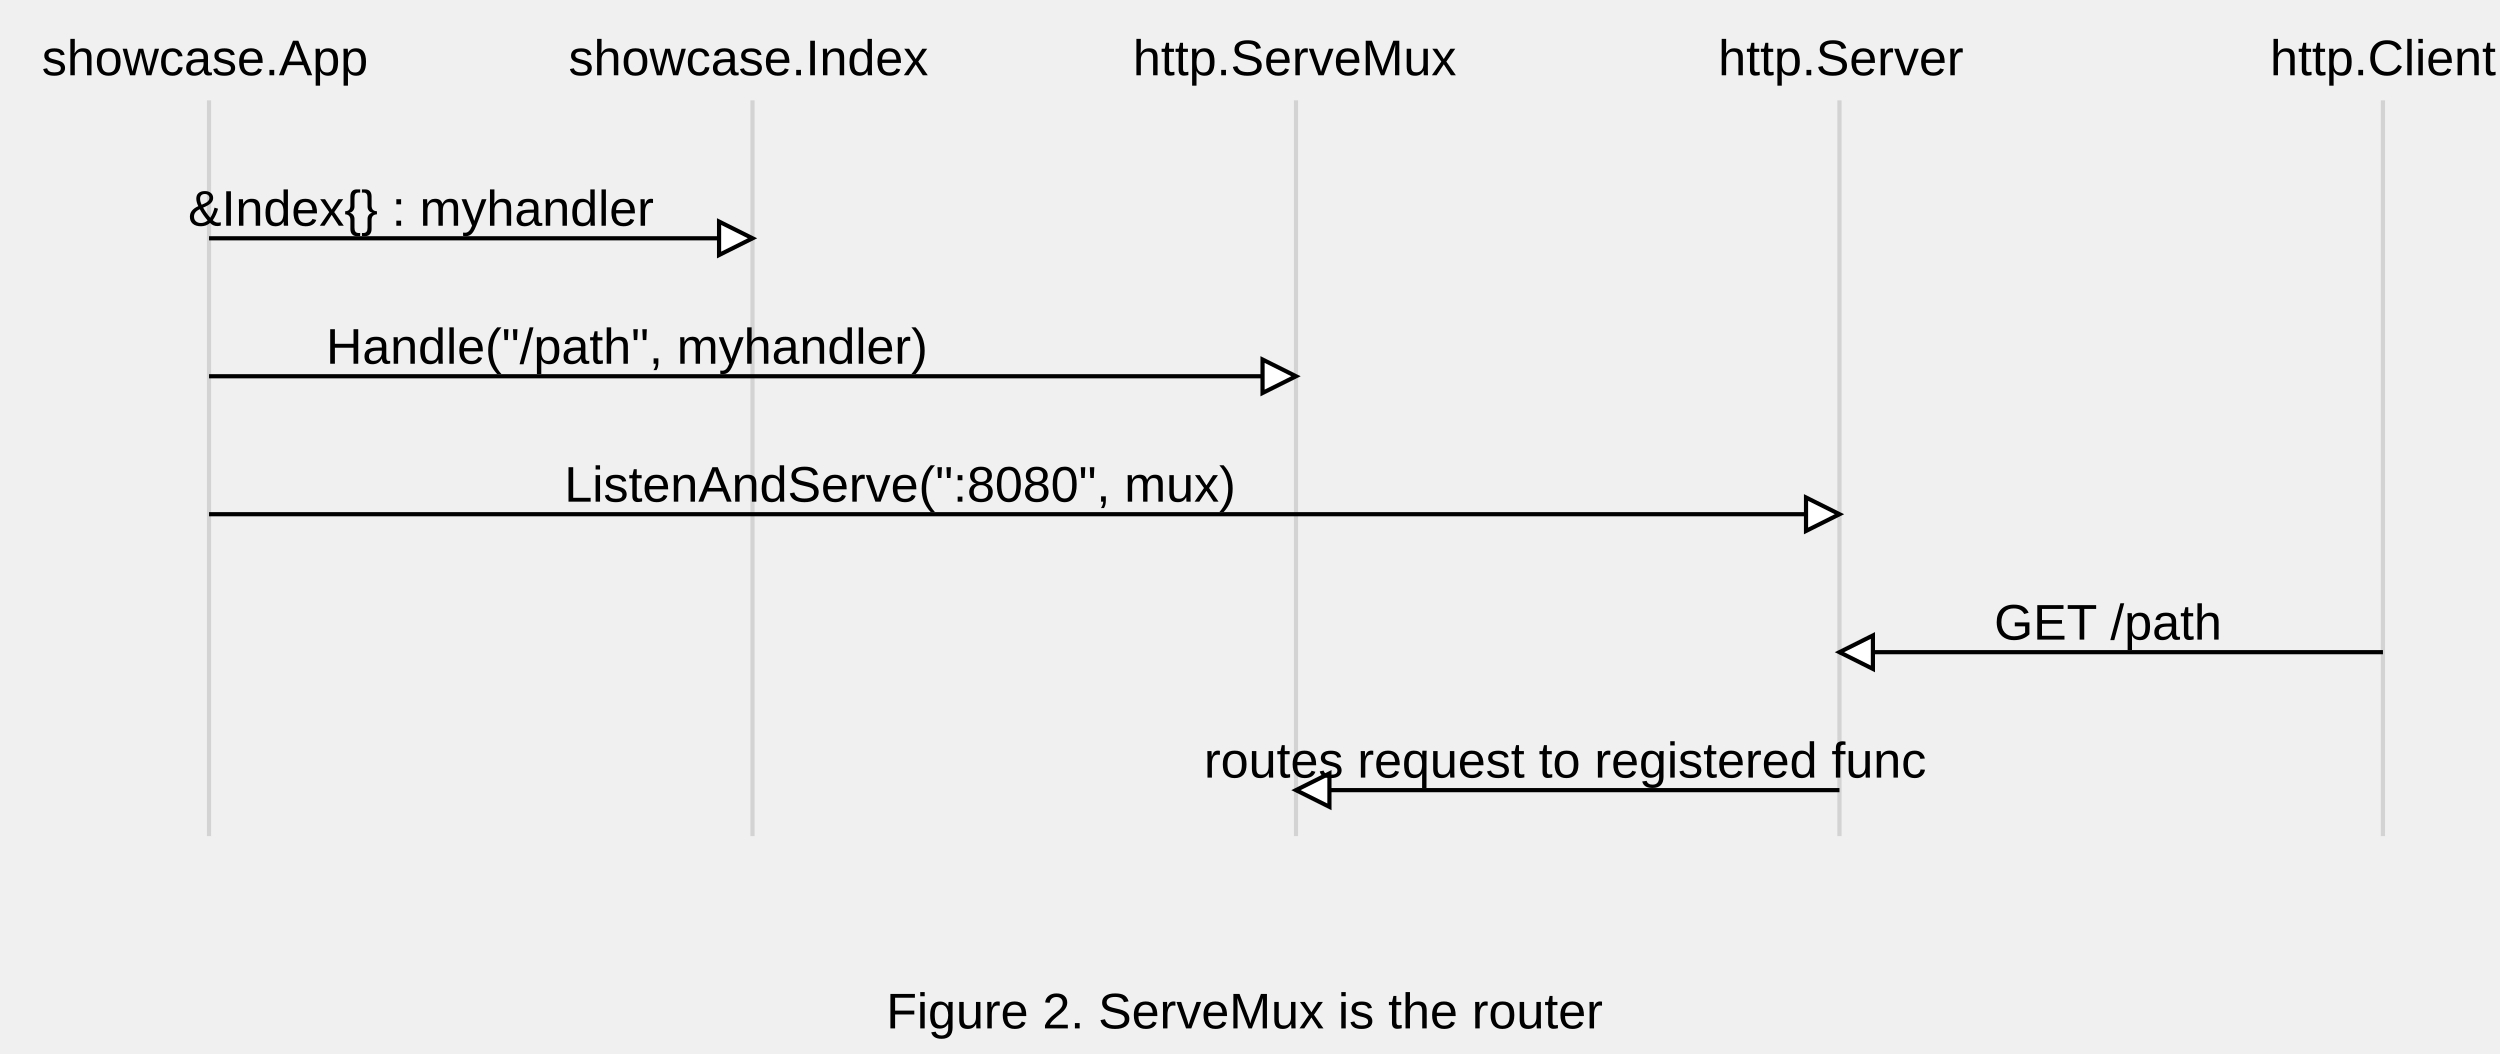
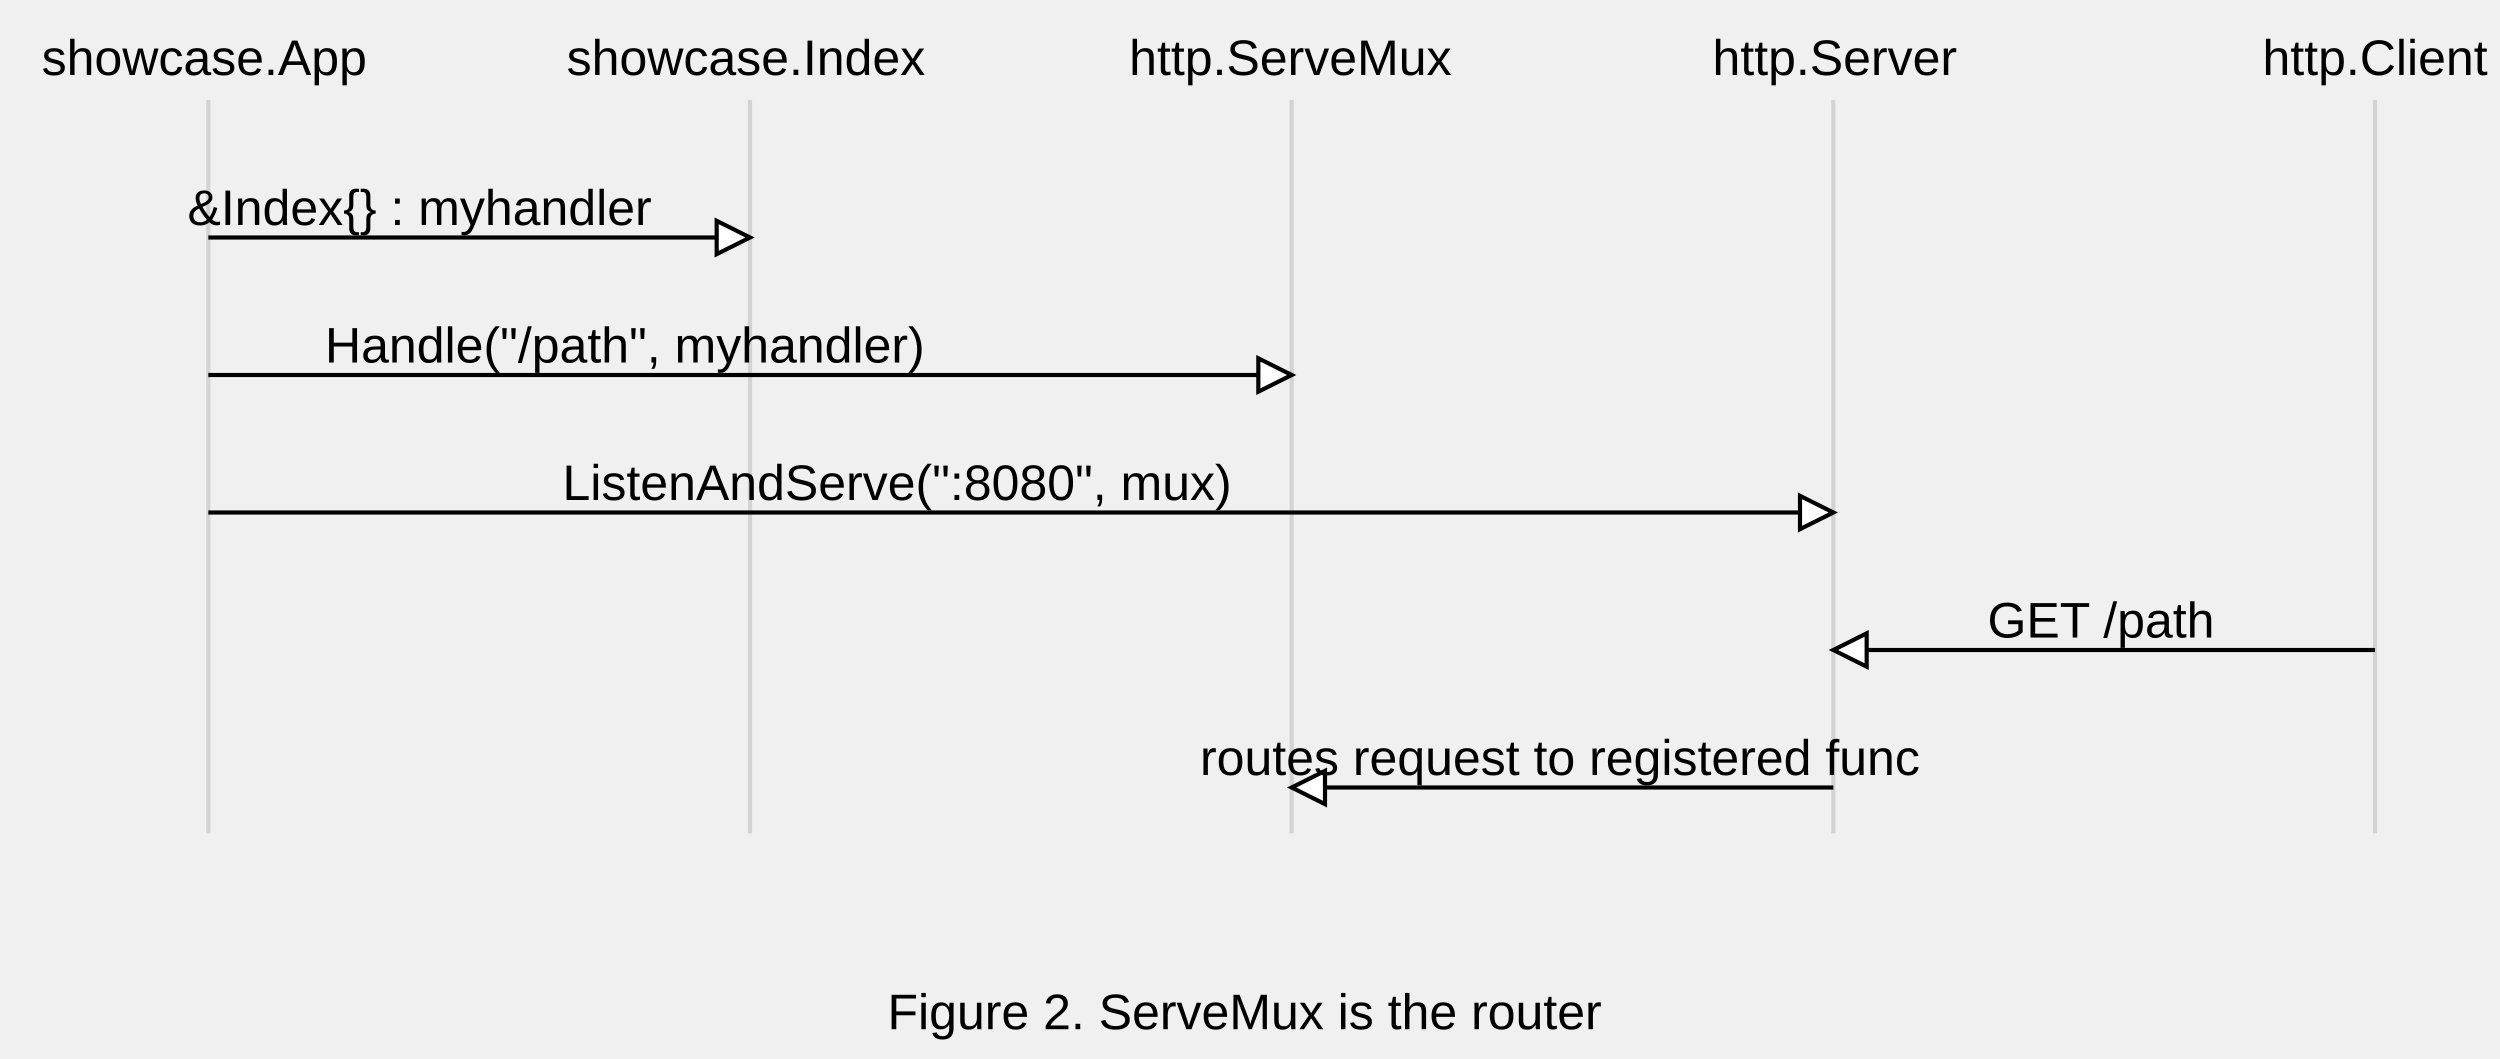
- <svg xmlns="http://www.w3.org/2000/svg" font-family="Arial,Helvetica,sans-serif" width="598" height="252">
+ <svg xmlns="http://www.w3.org/2000/svg" font-family="Arial,Helvetica,sans-serif" width="600" height="254">
  <line stroke="#d3d3d3" x1="50" y1="24" x2="50" y2="200" />
  <text font-family="Arial,Helvetica,sans-serif" font-size="12px" x="10" y="18">showcase.App</text>
  <line stroke="#d3d3d3" x1="180" y1="24" x2="180" y2="200" />
  <text font-family="Arial,Helvetica,sans-serif" font-size="12px" x="136" y="18">showcase.Index</text>
  <line stroke="#d3d3d3" x1="310" y1="24" x2="310" y2="200" />
  <text font-family="Arial,Helvetica,sans-serif" font-size="12px" x="271" y="18">http.ServeMux</text>
  <line stroke="#d3d3d3" x1="440" y1="24" x2="440" y2="200" />
  <text font-family="Arial,Helvetica,sans-serif" font-size="12px" x="411" y="18">http.Server</text>
  <line stroke="#d3d3d3" x1="570" y1="24" x2="570" y2="200" />
  <text font-family="Arial,Helvetica,sans-serif" font-size="12px" x="543" y="18">http.Client</text>
  <path stroke="black" d="M50,57 L180,57" />
  <g transform="rotate(0 180 57)">
    <path stroke="black" fill="#ffffff" d="M180,57 l-8,-4 l 0,8 Z" />
  </g>
  <text font-family="Arial,Helvetica,sans-serif" font-size="12px" x="45" y="54">&amp;Index{} : myhandler</text>
  <path stroke="black" d="M50,90 L310,90" />
  <g transform="rotate(0 310 90)">
    <path stroke="black" fill="#ffffff" d="M310,90 l-8,-4 l 0,8 Z" />
  </g>
  <text font-family="Arial,Helvetica,sans-serif" font-size="12px" x="78" y="87">Handle("/path", myhandler)</text>
  <path stroke="black" d="M50,123 L440,123" />
  <g transform="rotate(0 440 123)">
    <path stroke="black" fill="#ffffff" d="M440,123 l-8,-4 l 0,8 Z" />
  </g>
  <text font-family="Arial,Helvetica,sans-serif" font-size="12px" x="135" y="120">ListenAndServe(":8080", mux)</text>
  <path stroke="black" d="M570,156 L440,156" />
  <g transform="rotate(180 440 156)">
    <path stroke="black" fill="#ffffff" d="M440,156 l-8,-4 l 0,8 Z" />
  </g>
  <text font-family="Arial,Helvetica,sans-serif" font-size="12px" x="477" y="153">GET /path </text>
  <path stroke="black" d="M440,189 L310,189" />
  <g transform="rotate(180 310 189)">
    <path stroke="black" fill="#ffffff" d="M310,189 l-8,-4 l 0,8 Z" />
  </g>
  <text font-family="Arial,Helvetica,sans-serif" font-size="12px" x="288" y="186">routes request to registered func</text>
-   <text font-family="Arial,Helvetica,sans-serif" font-size="12px" x="212" y="246">Figure 2. ServeMux is the router</text>
+   <text font-family="Arial,Helvetica,sans-serif" font-size="12px" x="213" y="247">Figure 2. ServeMux is the router</text>
</svg>
